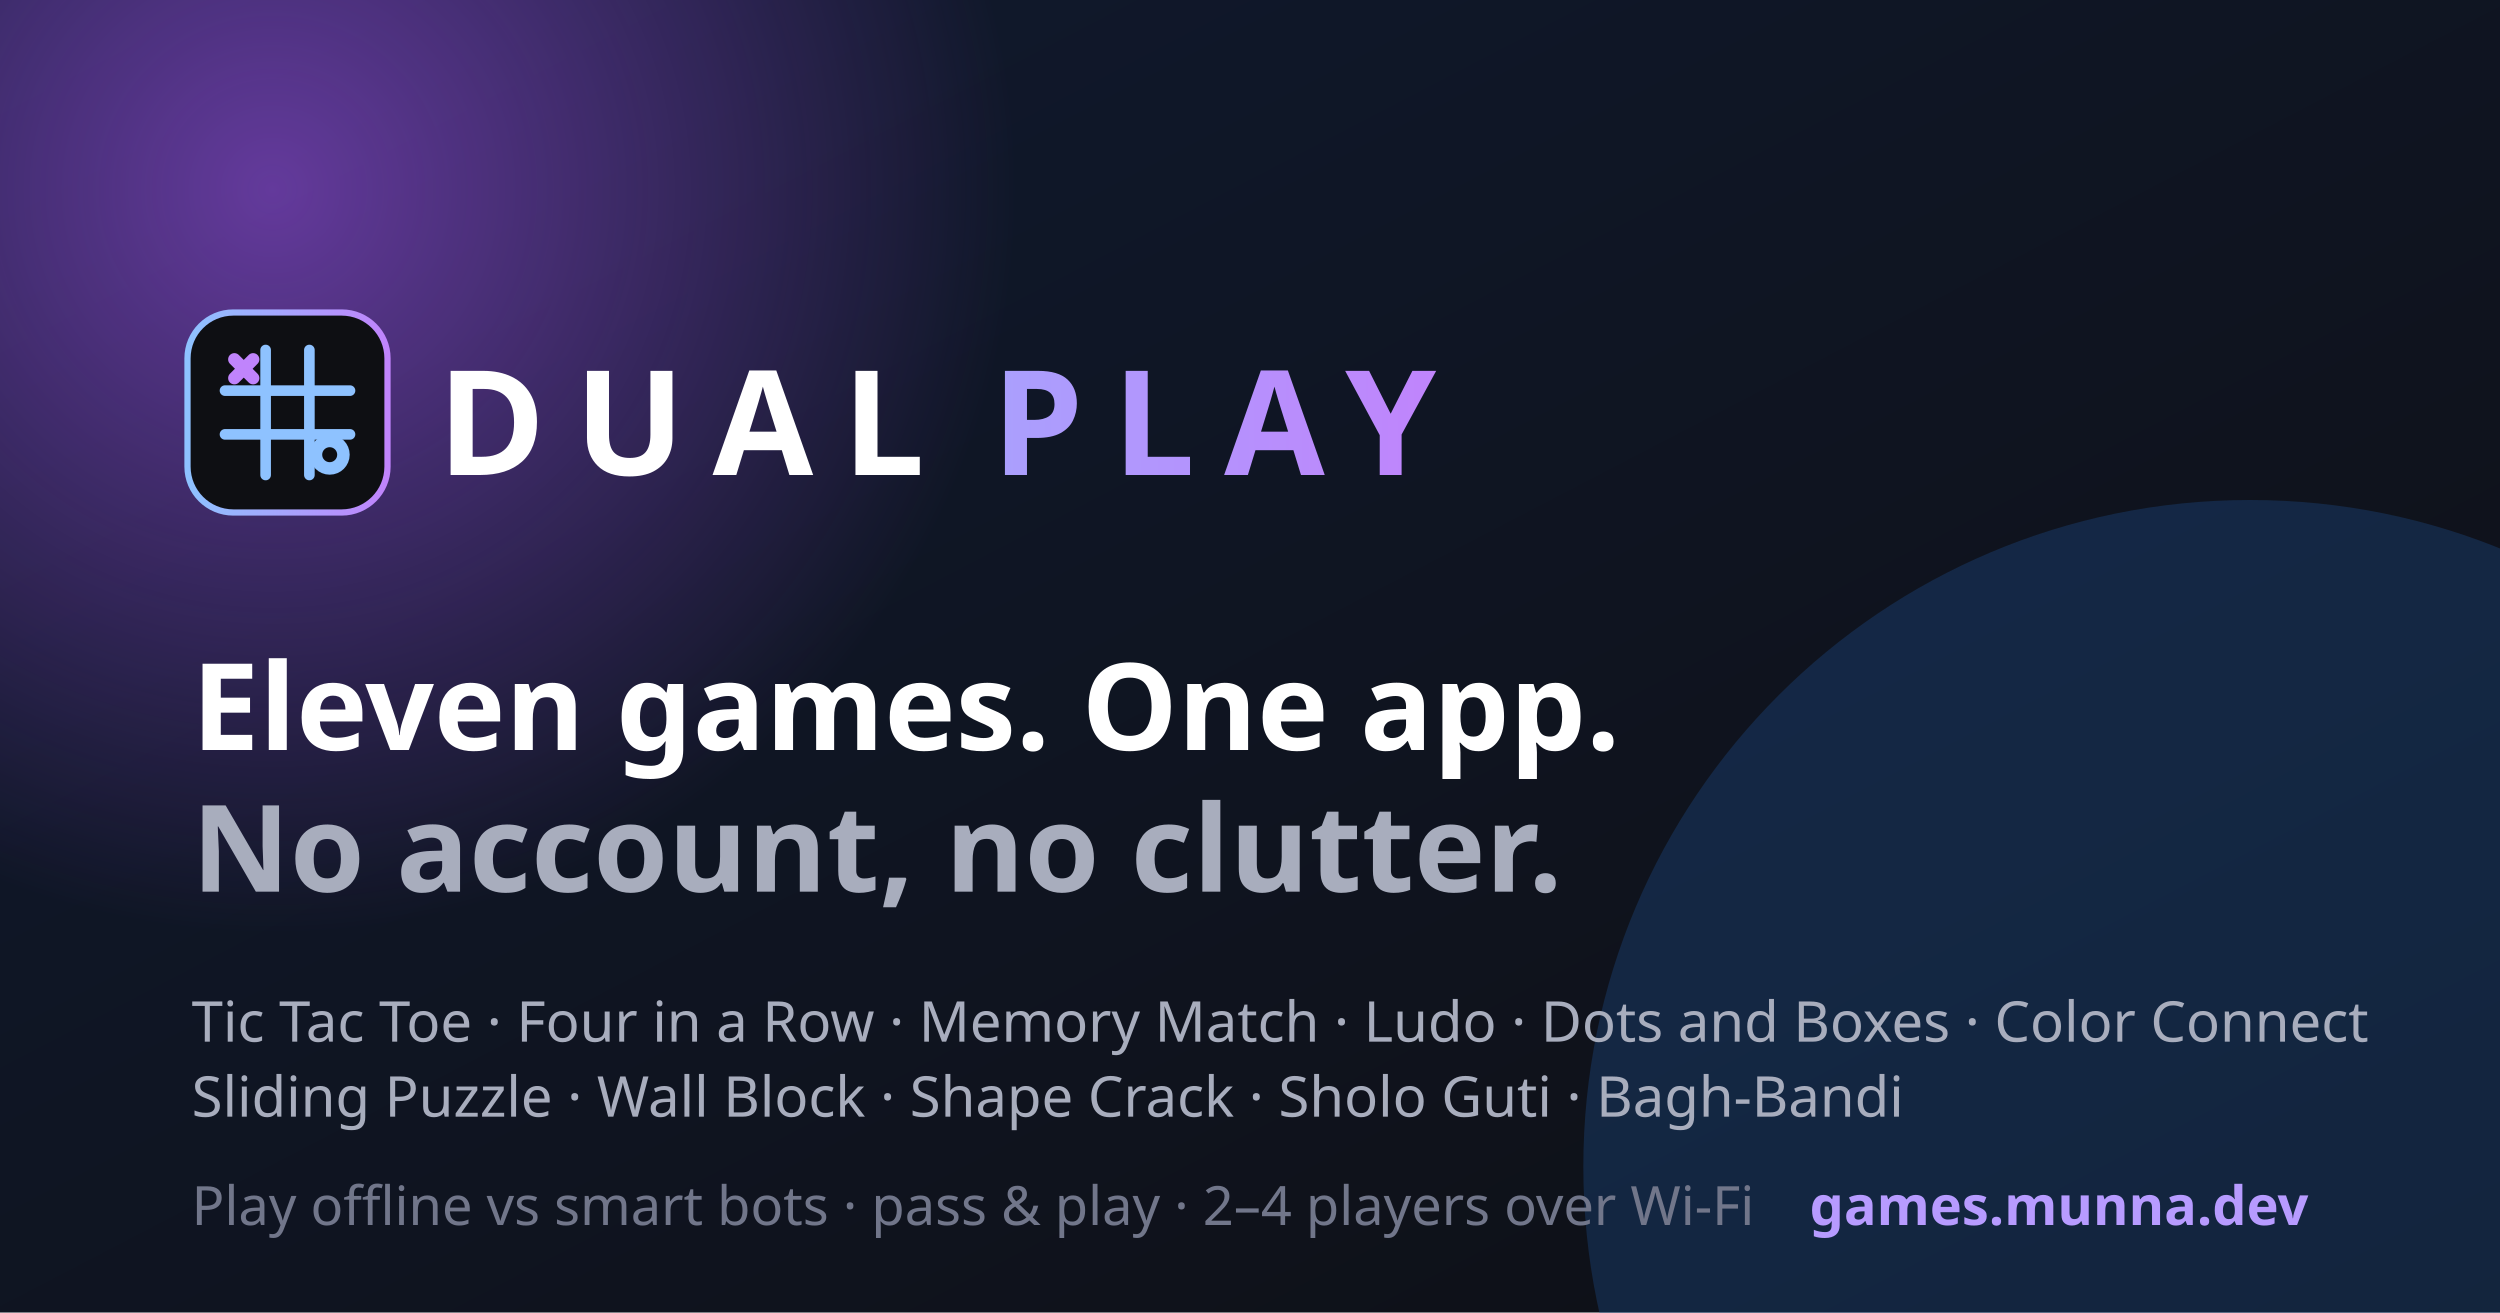
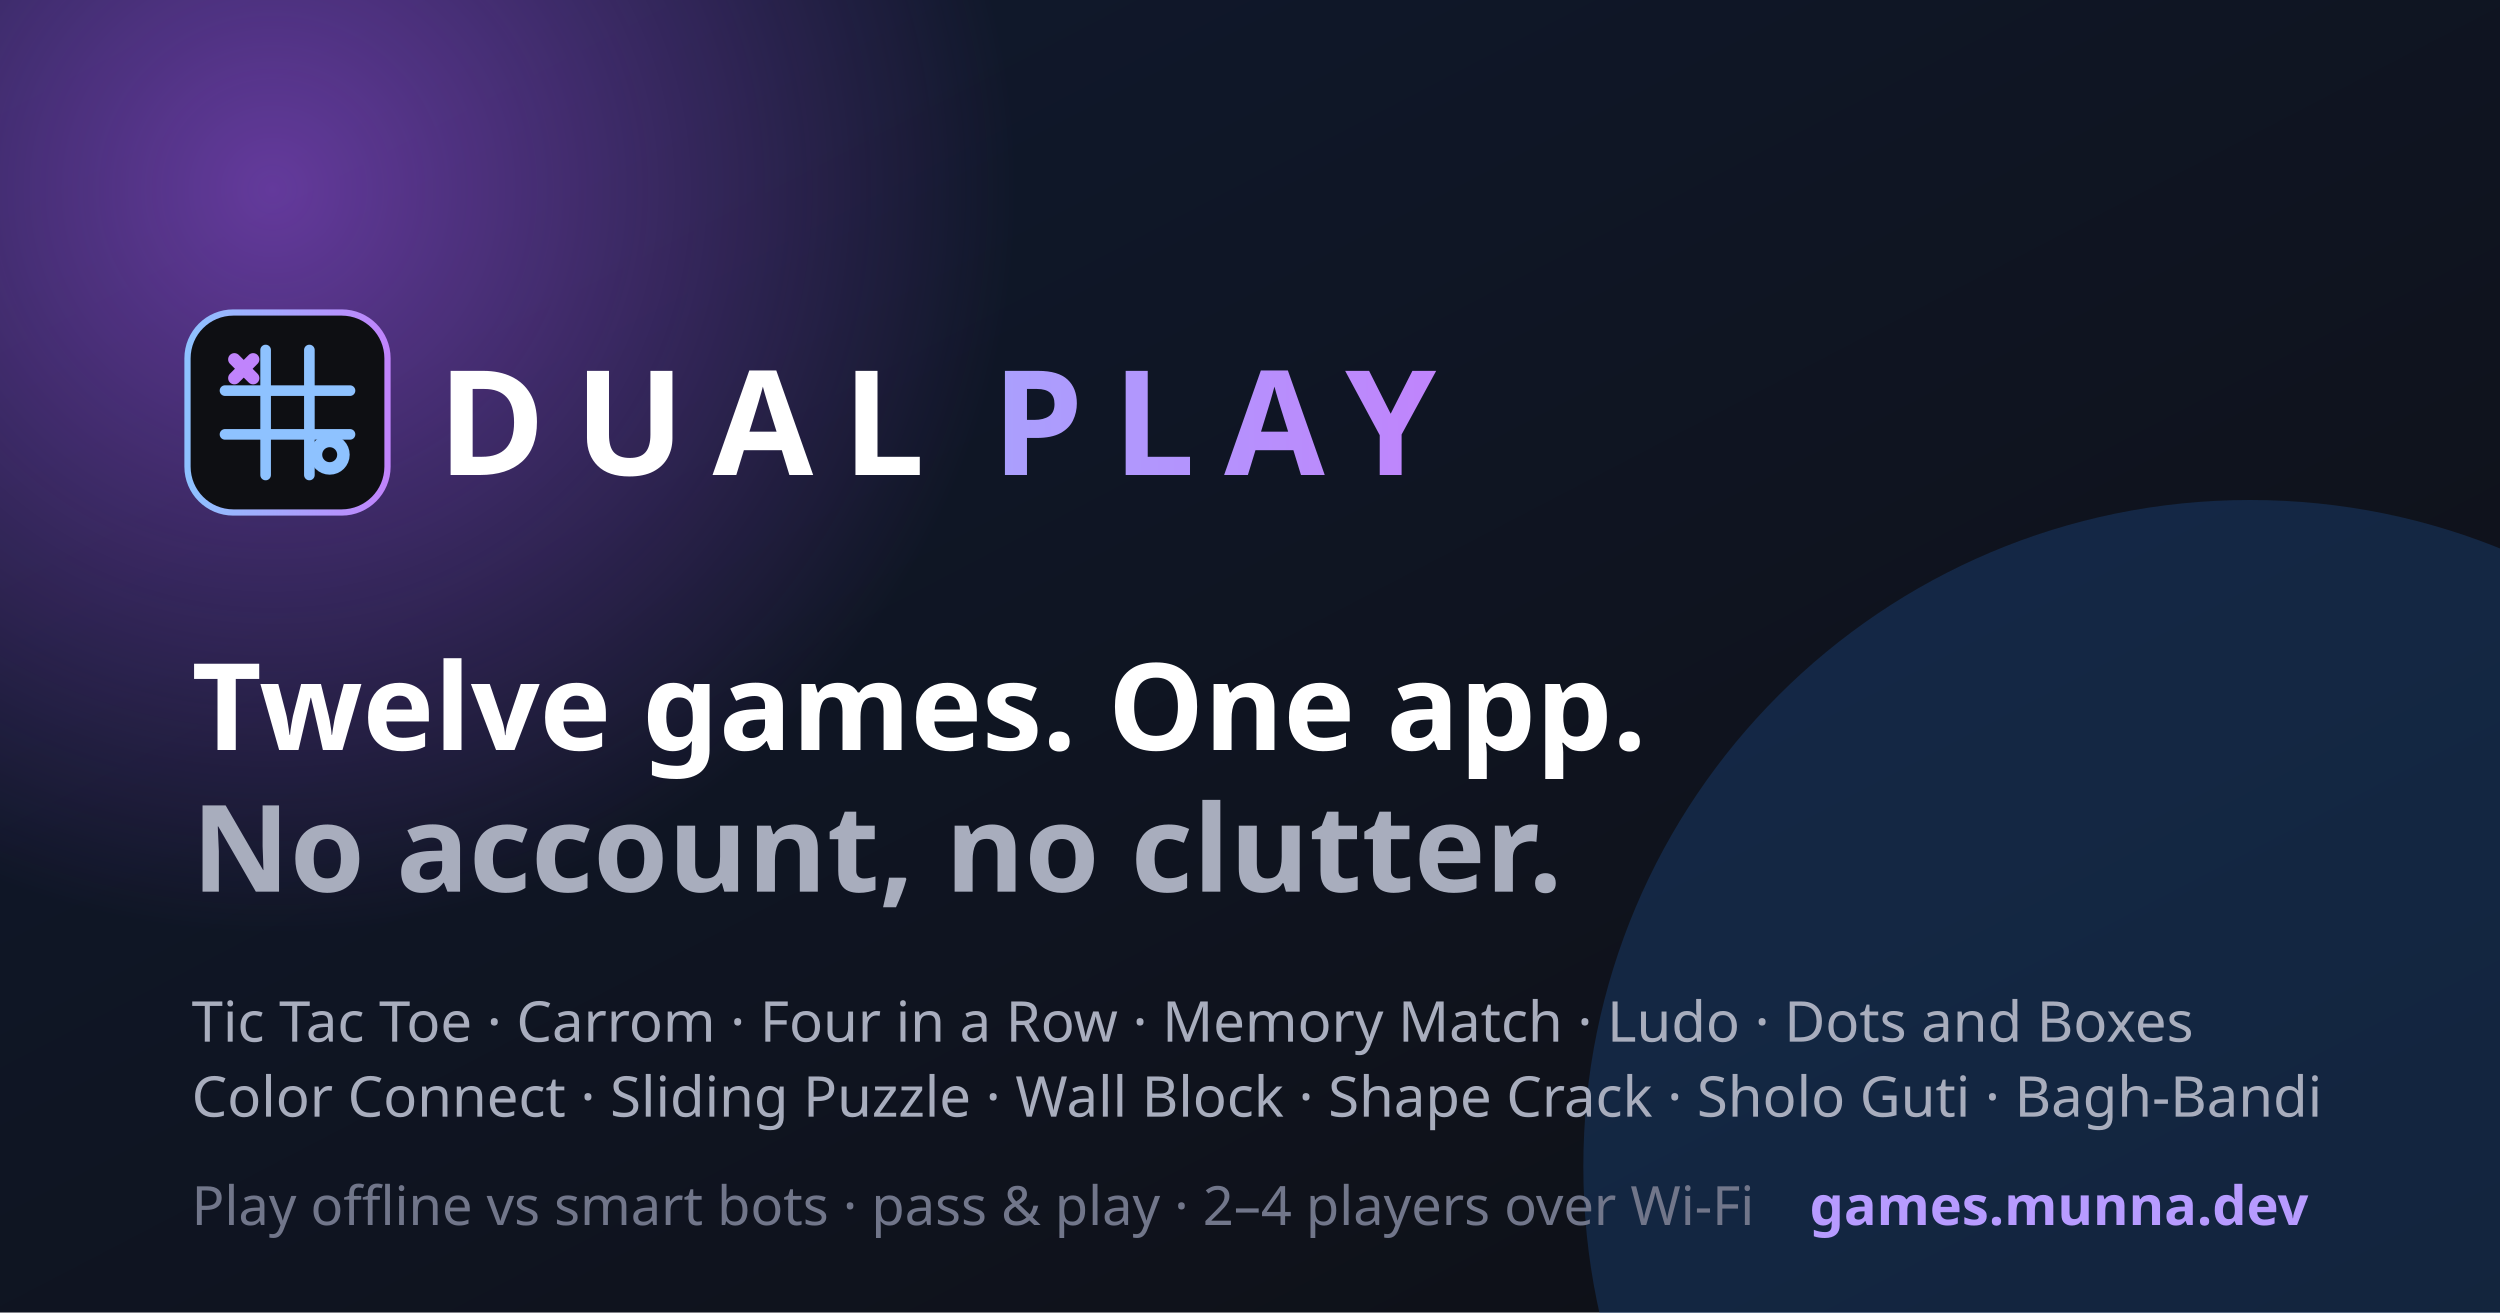
<svg xmlns="http://www.w3.org/2000/svg" viewBox="0 0 1200 630" width="1200" height="630">
  <defs>
    <linearGradient id="bg" x1="0" y1="0" x2="1" y2="1">
      <stop offset="0" stop-color="#101a30" />
      <stop offset="1" stop-color="#0e0f13" />
    </linearGradient>
    <linearGradient id="grad" x1="0" y1="0" x2="1" y2="0">
      <stop offset="0" stop-color="#8ec2ff" />
      <stop offset="1" stop-color="#c084fc" />
    </linearGradient>
    <radialGradient id="glow" cx="0.5" cy="0.5" r="0.5">
      <stop offset="0" stop-color="#a855f7" stop-opacity="0.55" />
      <stop offset="1" stop-color="#a855f7" stop-opacity="0" />
    </radialGradient>
  </defs>
  <rect width="1200" height="630" fill="url(#bg)" />
  <circle cx="130" cy="90" r="360" fill="url(#glow)" />
  <circle cx="1080" cy="560" r="320" fill="#1f4e8c" fill-opacity="0.35" />
  <g transform="translate(90,150)">
    <rect x="0" y="0" width="96" height="96" rx="22" fill="#0e0f13" stroke="url(#grad)" stroke-width="3" />
    <g transform="scale(1.5)" fill="none">
      <g stroke="#8ec2ff" stroke-width="3.4" stroke-linecap="round">
        <line x1="25" y1="12" x2="25" y2="52" />
        <line x1="39" y1="12" x2="39" y2="52" />
        <line x1="12" y1="25" x2="52" y2="25" />
        <line x1="12" y1="39" x2="52" y2="39" />
      </g>
      <g stroke="#c084fc" stroke-width="4" stroke-linecap="round">
        <line x1="15" y1="15" x2="21" y2="21" />
        <line x1="21" y1="15" x2="15" y2="21" />
      </g>
      <circle cx="45.5" cy="45.5" r="4.4" stroke="#8ec2ff" stroke-width="4" />
    </g>
  </g>
  <text x="210" y="228" font-family="'Space Grotesk','Segoe UI',sans-serif" font-size="70" font-weight="700" letter-spacing="14" fill="#ffffff">DUAL <tspan fill="url(#grad)">PLAY</tspan>
  </text>
-   <text x="92" y="360" font-family="'Space Grotesk','Segoe UI',sans-serif" font-size="58" font-weight="700" fill="#ffffff">Eleven games. One app.</text>
+   <text x="92" y="360" font-family="'Space Grotesk','Segoe UI',sans-serif" font-size="58" font-weight="700" fill="#ffffff">Twelve games. One app.</text>
  <text x="92" y="428" font-family="'Space Grotesk','Segoe UI',sans-serif" font-size="58" font-weight="700" fill="#a8adbd">No account, no clutter.</text>
-   <text x="92" y="500" font-family="'Segoe UI',sans-serif" font-size="27" fill="#a8adbd">Tic Tac Toe · Four in a Row · Memory Match · Ludo · Dots and Boxes · Color Connect</text>
-   <text x="92" y="536" font-family="'Segoe UI',sans-serif" font-size="27" fill="#a8adbd">Sliding Puzzle · Wall Block · Shape Crack · Sholo Guti · Bagh-Bandi</text>
+   <text x="92" y="500" font-family="'Segoe UI',sans-serif" font-size="27" fill="#a8adbd">Tic Tac Toe · Carrom · Four in a Row · Memory Match · Ludo · Dots and Boxes</text>
+   <text x="92" y="536" font-family="'Segoe UI',sans-serif" font-size="27" fill="#a8adbd">Color Connect · Sliding Puzzle · Wall Block · Shape Crack · Sholo Guti · Bagh-Bandi</text>
  <text x="92" y="588" font-family="'Segoe UI',sans-serif" font-size="26" fill="#71768a">Play offline vs smart bots · pass &amp; play · 2–4 players over Wi-Fi</text>
  <text x="1108" y="588" text-anchor="end" font-family="'Space Grotesk','Segoe UI',sans-serif" font-size="26" font-weight="600" fill="#b79bff">games.munna.dev</text>
</svg>
